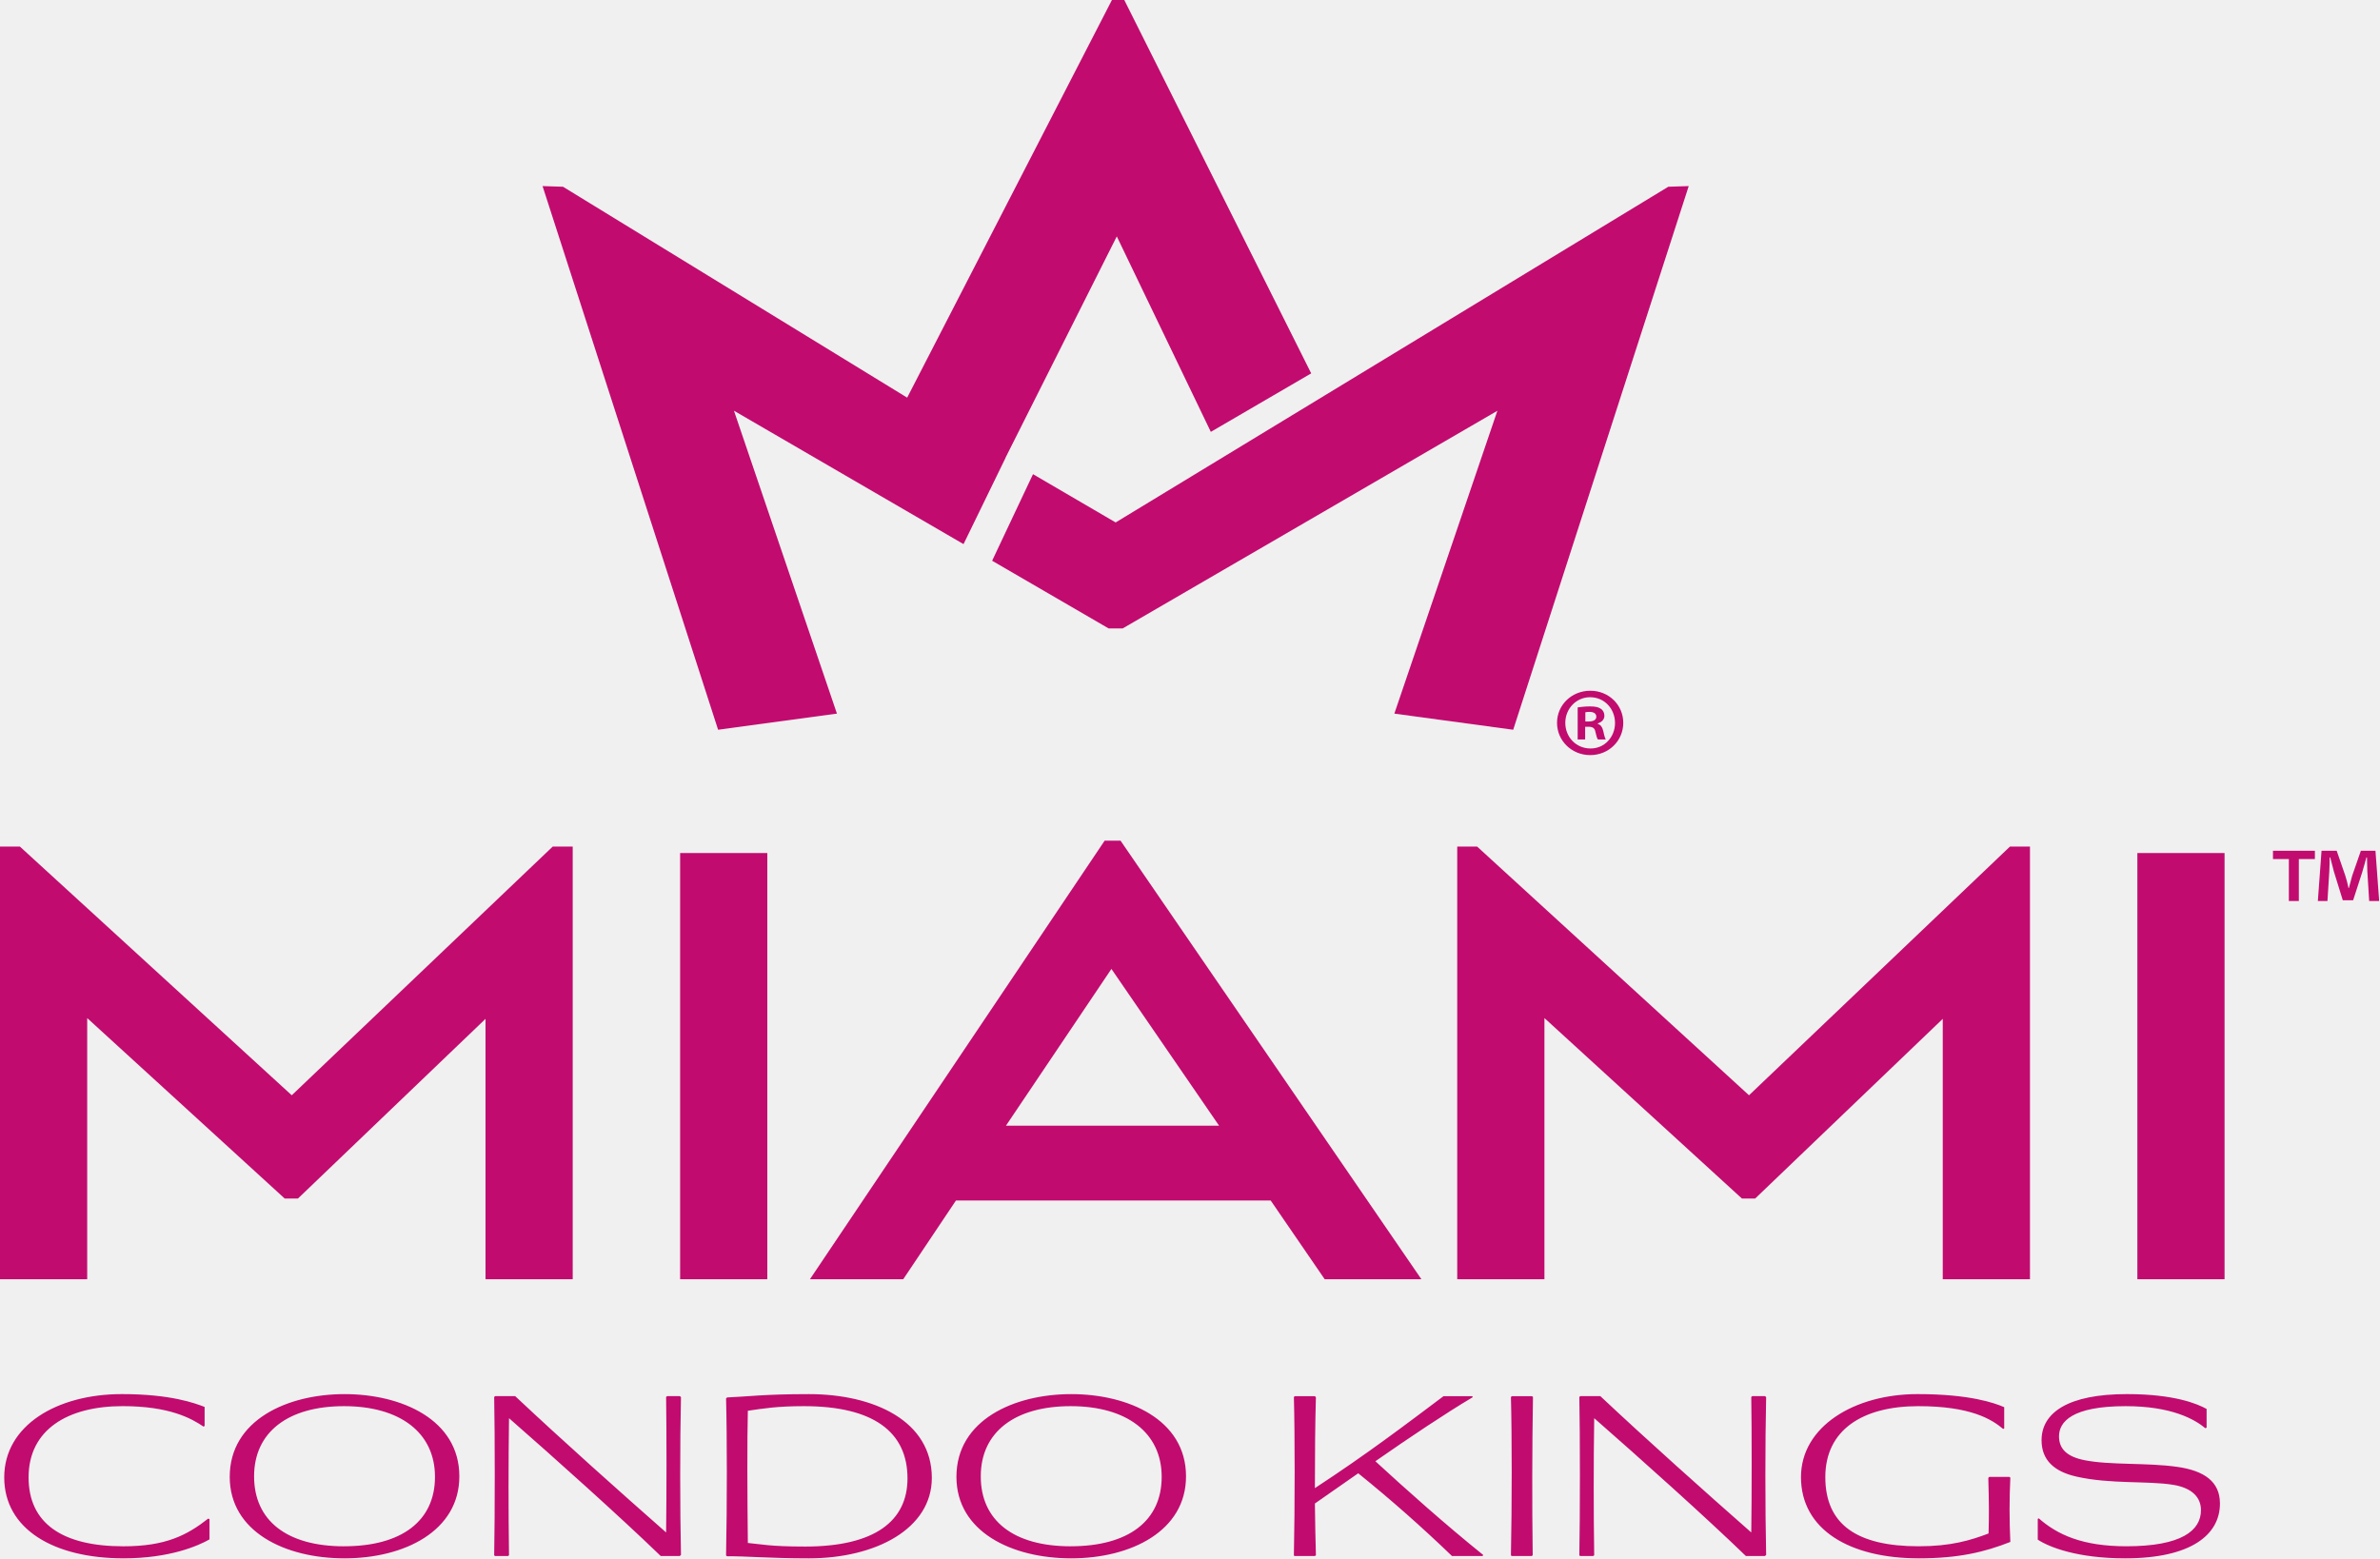
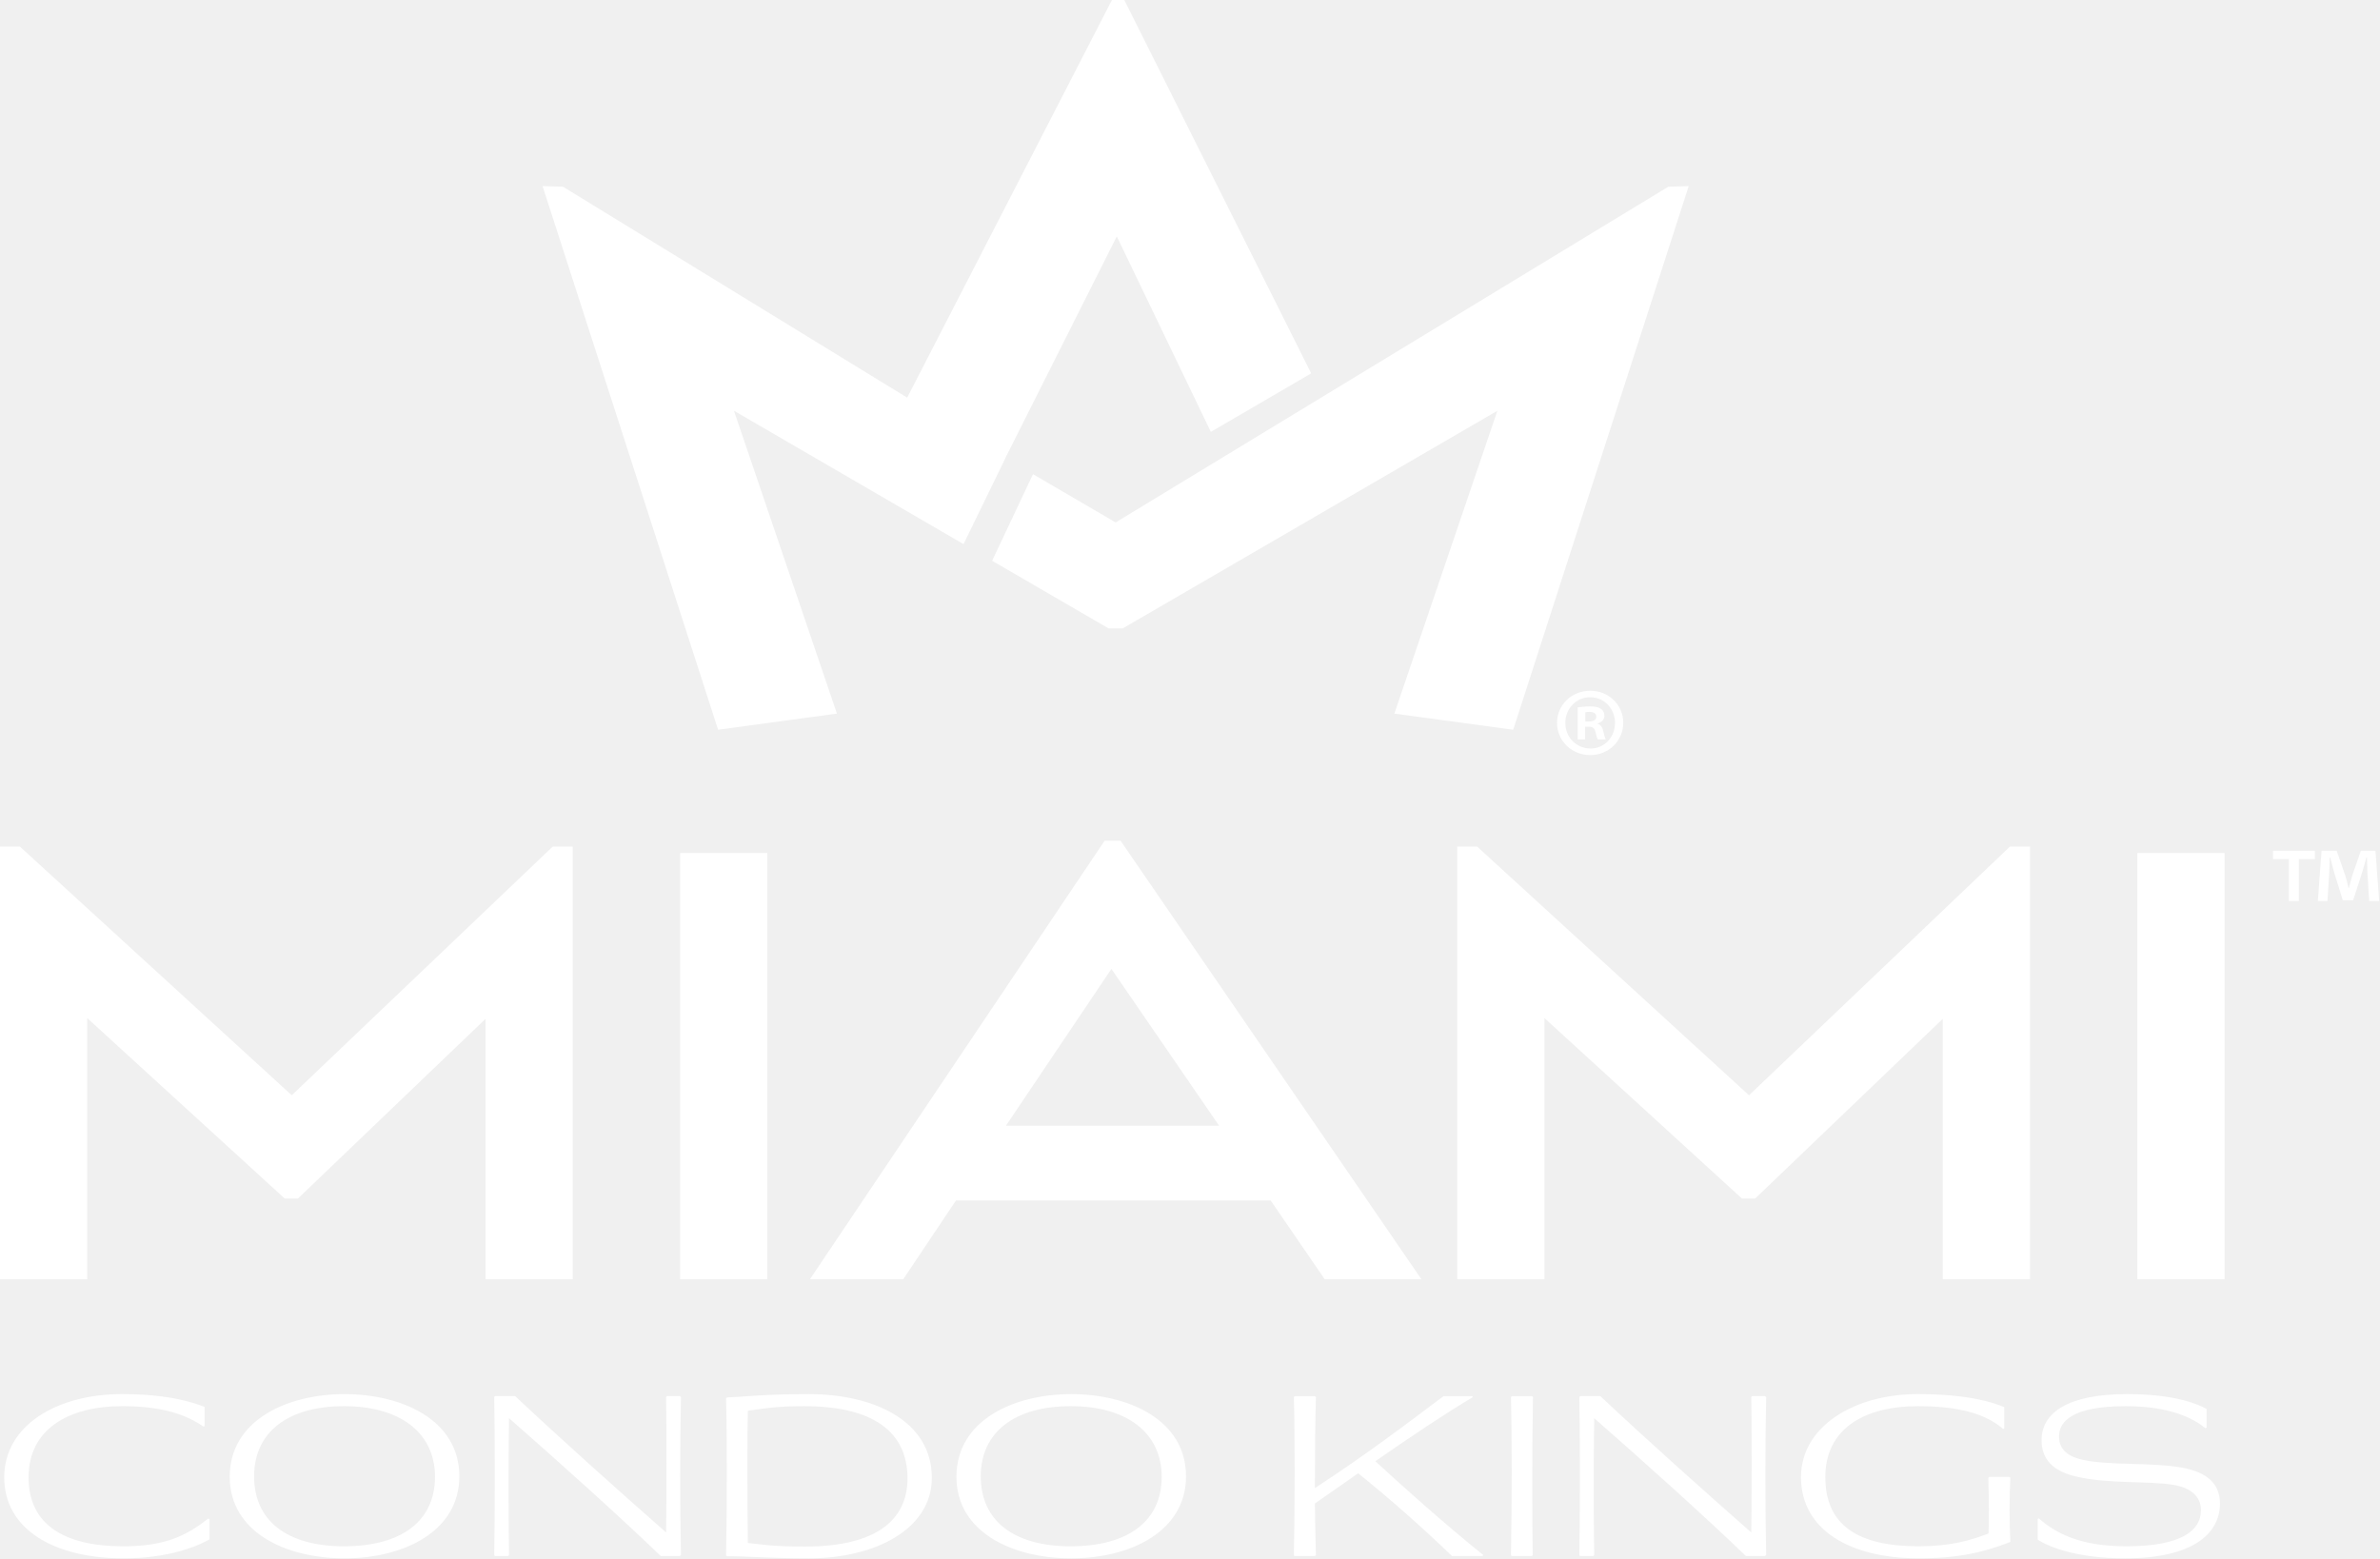
<svg xmlns="http://www.w3.org/2000/svg" width="116" height="76" viewBox="0 0 116 76">
-   <g fill="#c10b6f" fill-rule="evenodd">
+   <g fill="#FFFFFF" fill-rule="evenodd">
    <path d="M77.268 35.173h.173c.2 0 .363-.068.363-.23 0-.142-.105-.238-.335-.238a.906.906 0 0 0-.2.019v.449zm-.009.877h-.364v-1.564c.144-.019.345-.048.603-.048.297 0 .431.048.537.124.095.067.162.18.162.334 0 .19-.143.314-.325.371v.02c.153.047.23.171.278.381.047.239.085.324.115.382h-.384c-.047-.058-.077-.192-.124-.382-.029-.163-.125-.238-.326-.238h-.172v.62zm.24-2.06c-.68 0-1.207.563-1.207 1.249 0 .696.527 1.25 1.225 1.25.68.009 1.198-.554 1.198-1.24 0-.696-.518-1.258-1.207-1.258h-.01zm.018-.315c.89 0 1.6.687 1.6 1.564s-.71 1.573-1.61 1.573c-.9 0-1.618-.696-1.618-1.573s.719-1.564 1.619-1.564h.01zM54.797 0h-.602l-9.98 19.386L27.44 9.104l-.996-.032L35 35.576l5.792-.786-5.02-14.767 11.19 6.503 2.046-4.202-.004-.002 5.428-10.798 4.583 9.53 4.892-2.852z" />
    <path d="M81.312 9.104L54.376 25.47l-4.028-2.353-1.992 4.22 5.679 3.3h.683l18.264-10.612L67.96 34.79l5.793.786 8.554-26.504zM14.22 53.396L.968 41.27H0v21.094h4.25V49.632l9.628 8.799h.642l9.144-8.761v12.694h4.25V41.27h-.973zM33.149 62.364h4.25V41.587h-4.25zM59.416 54.878H49.03l5.14-7.642 5.247 7.642zM53.84 40.984l-14.364 21.38h4.547l2.57-3.838h15.34l2.632 3.838h4.713l-14.663-21.38h-.775zM85.246 53.396L71.993 41.27h-.968v21.094h4.25V49.632l9.627 8.799h.642l9.145-8.761v12.694h4.251V41.27h-.974zM104.174 62.364h4.25V41.587h-4.25zM6.014 75.97c-3.397 0-5.808-1.424-5.808-3.946 0-2.536 2.574-4.06 5.733-4.06 2.398 0 3.572.45 4.034.625v.924l-.05.038c-.587-.4-1.66-1-3.947-1-2.684 0-4.583 1.15-4.583 3.473 0 2.235 1.636 3.36 4.621 3.36 2.061 0 3.098-.538 4.134-1.35l.063.026v.987c-.55.312-1.936.924-4.197.924M16.767 75.383c2.81 0 4.434-1.236 4.434-3.385 0-2.16-1.71-3.446-4.434-3.446-2.722 0-4.383 1.261-4.383 3.422 0 2.148 1.586 3.41 4.383 3.41m.025.587c-2.922 0-5.595-1.312-5.595-3.973 0-2.772 2.81-4.033 5.595-4.033 2.773 0 5.596 1.236 5.596 4.01 0 2.66-2.673 3.996-5.596 3.996M24.135 68.064h.975c2.273 2.137 5.07 4.634 7.356 6.645.025-1.761.025-4.996 0-6.607l.05-.038h.624l.05.05c-.05 2.236-.05 5.345 0 7.694l-.062.05h-.924c-1.961-1.898-5.183-4.784-7.395-6.72a241.522 241.522 0 0 0 0 6.683l-.049.037h-.637l-.037-.037c.037-1.924.037-5.908 0-7.72l.05-.037zM36.45 75.222c.674.061 1.074.174 2.797.174 3.397 0 4.984-1.25 4.984-3.323 0-2.273-1.674-3.521-5.046-3.521-1.324 0-1.96.112-2.735.224-.038 1.275-.026 4.335 0 6.446zm-1.062.612c.05-2.399.05-5.846 0-7.657l.05-.05c.961-.037 1.786-.162 3.984-.162 3.185 0 5.995 1.311 5.995 4.084 0 2.473-2.722 3.922-5.995 3.922-1.948 0-3.098-.113-3.984-.1l-.05-.037zM52.186 75.383c2.81 0 4.434-1.236 4.434-3.385 0-2.16-1.712-3.446-4.434-3.446-2.723 0-4.384 1.261-4.384 3.422 0 2.148 1.586 3.41 4.384 3.41m.025.587c-2.923 0-5.595-1.312-5.595-3.973 0-2.772 2.81-4.033 5.595-4.033 2.773 0 5.595 1.236 5.595 4.01 0 2.66-2.673 3.996-5.595 3.996M64.087 75.858H63.1l-.037-.024c.05-2.399.05-5.934 0-7.732l.05-.037h.974l.05.05c-.037 1.211-.05 2.81-.05 4.433 2.56-1.674 4.422-3.097 6.27-4.483h1.4l.024.05c-1.362.811-3.022 1.923-4.746 3.122 1.436 1.323 3.41 3.085 5.258 4.571l-.037.05h-1.487a69.251 69.251 0 0 0-4.57-4.034l-2.112 1.474c.013.886.025 1.748.05 2.523l-.05.037zM73.642 75.821c.05-2.398.05-5.908 0-7.706l.037-.05h.987l.05.037a266.8 266.8 0 0 0-.013 7.72l-.05.037h-.974l-.037-.038zM77.025 68.064H78c2.273 2.137 5.07 4.634 7.356 6.645.026-1.761.026-4.996 0-6.607l.05-.038h.625l.05.05c-.05 2.236-.05 5.345 0 7.694l-.063.05h-.924c-1.96-1.898-5.183-4.784-7.394-6.72a239.509 239.509 0 0 0 0 6.683l-.05.037h-.637l-.037-.037c.037-1.924.037-5.908 0-7.72l.05-.037zM93.512 75.97c-3.36 0-5.733-1.398-5.733-3.96 0-2.472 2.61-4.046 5.682-4.046 2.56 0 3.76.438 4.223.637v1.037l-.051.025c-.562-.474-1.586-1.111-4.134-1.111-2.723 0-4.534 1.161-4.534 3.459 0 2.324 1.561 3.372 4.547 3.372 1.573 0 2.522-.287 3.409-.624.025-.886.025-1.386-.012-2.71l.05-.05h.974l.05.037a32.655 32.655 0 0 0 0 3.135c-1.236.487-2.498.8-4.471.8M105.913 72.386c-1.211-.2-3.073-.025-4.708-.4-1.112-.25-1.7-.824-1.7-1.773 0-1.349 1.3-2.249 4.16-2.249 2.31 0 3.435.475 3.884.724v.912l-.062.026c-.525-.437-1.649-1.074-3.885-1.074-2.61 0-3.247.761-3.247 1.473 0 .637.425 1 1.249 1.162 1.261.25 3.035.112 4.521.325 1.3.187 2.074.712 2.074 1.786 0 1.511-1.386 2.673-4.622 2.673-2.335 0-3.709-.55-4.258-.912v-1.012l.05-.025c.911.8 2.135 1.361 4.27 1.361 2.699 0 3.635-.773 3.635-1.76 0-.626-.437-1.088-1.36-1.237M115.473 43.924l-.09-1.44c-.009-.19-.009-.414-.018-.685h-.027c-.063.216-.135.504-.207.73l-.44 1.358h-.505l-.432-1.394c-.045-.18-.126-.478-.18-.694h-.027c0 .225-.009.468-.018.685l-.09 1.44h-.468l.18-2.449h.738l.414 1.197c.063.19.108.369.162.622h.018c.054-.216.117-.432.162-.603l.423-1.216h.711l.18 2.449h-.486zm-2.646-2.449v.405h-.783v2.044h-.486V41.88h-.774v-.405h2.043z" />
  </g>
</svg>
